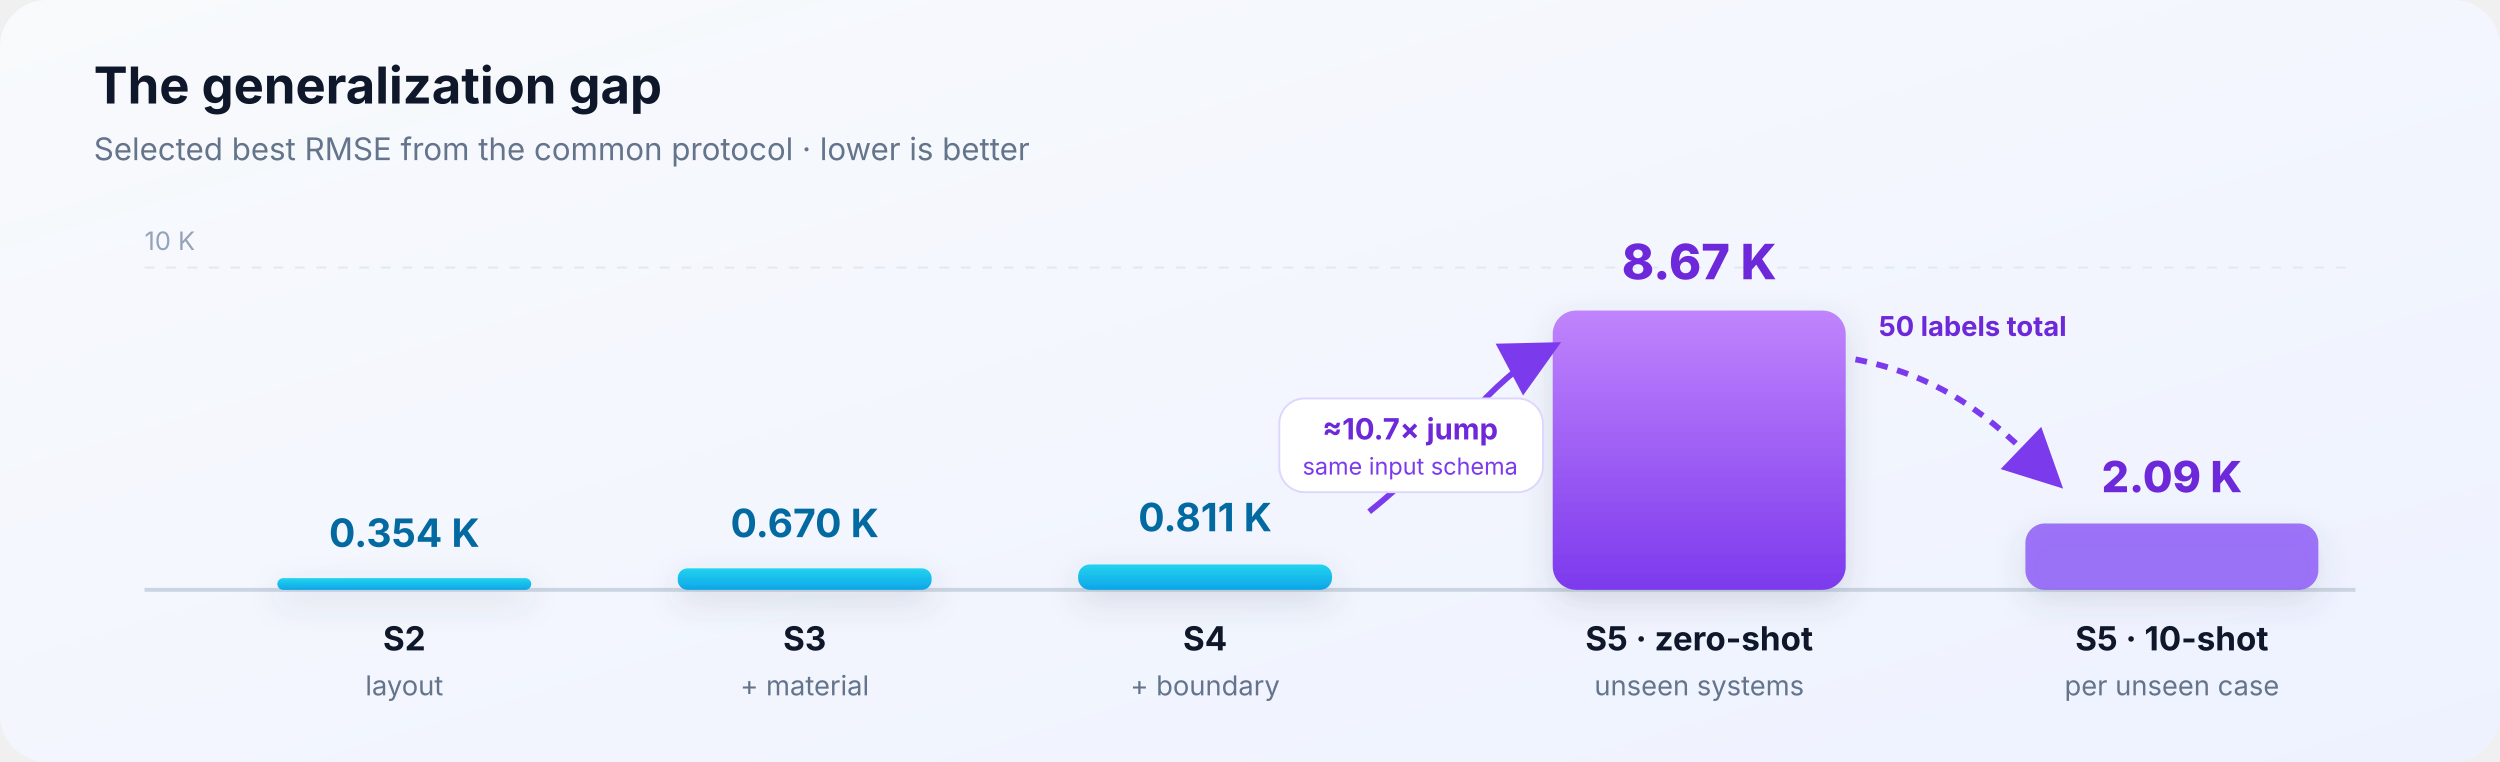
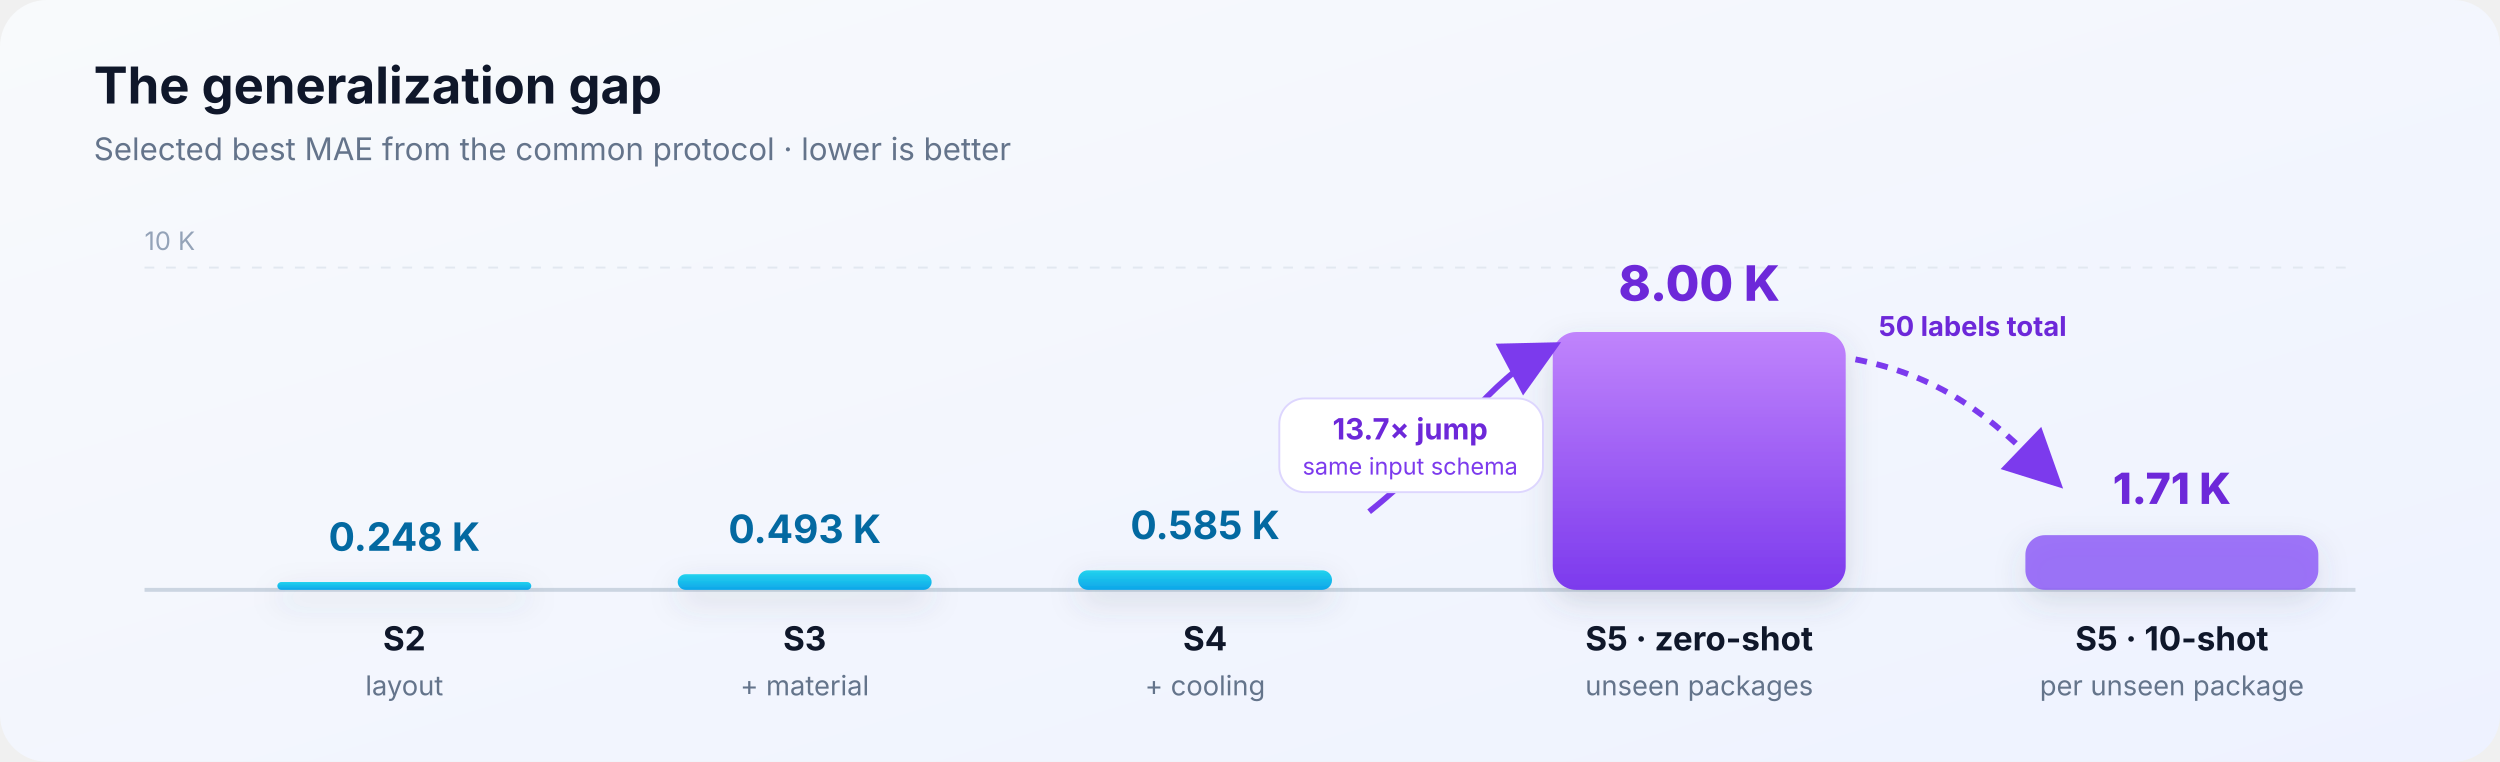
<svg xmlns="http://www.w3.org/2000/svg" width="1280" height="390" viewBox="0 0 1280 390" role="img" aria-labelledby="title desc">
  <defs>
    <linearGradient id="bg" x1="0" y1="0" x2="1" y2="1">
      <stop offset="0" stop-color="#f8fafc" />
      <stop offset="1" stop-color="#eef2ff" />
    </linearGradient>
    <linearGradient id="barID" x1="0" y1="1" x2="0" y2="0">
      <stop offset="0" stop-color="#0ea5e9" />
      <stop offset="1" stop-color="#22d3ee" />
    </linearGradient>
    <linearGradient id="barOOD" x1="0" y1="1" x2="0" y2="0">
      <stop offset="0" stop-color="#7c3aed" />
      <stop offset="1" stop-color="#c084fc" />
    </linearGradient>
    <filter id="shadow" x="-20%" y="-20%" width="140%" height="160%">
      <feDropShadow dx="0" dy="6" stdDeviation="8" flood-color="#475569" flood-opacity="0.18" />
    </filter>
    <marker id="arrow" markerWidth="10" markerHeight="10" refX="8" refY="5" orient="auto">
      <path d="M0 0L10 5L0 10Z" fill="#7c3aed" />
    </marker>
  </defs>
  <rect width="1280" height="390" rx="24" fill="url(#bg)" />
  <text x="48" y="53" fill="#0f172a" font-family="Inter,Segoe UI,Arial,sans-serif" font-size="26" font-weight="700">The generalization gap</text>
-   <text x="48" y="82" fill="#64748b" font-family="Inter,Segoe UI,Arial,sans-serif" font-size="16">Selected best RMSE from the common protocol · lower is better</text>
+   <text x="48" y="82" fill="#64748b" font-family="Inter,Segoe UI,Arial,sans-serif" font-size="16">Selected best MAE from the common protocol · lower is better</text>
  <line x1="74" y1="302" x2="1206" y2="302" stroke="#cbd5e1" stroke-width="2" />
  <line x1="74" y1="137" x2="1206" y2="137" stroke="#e2e8f0" stroke-width="1" stroke-dasharray="5 6" />
  <text x="74" y="128" fill="#94a3b8" font-family="Inter,Segoe UI,Arial,sans-serif" font-size="13">10 K</text>
  <g filter="url(#shadow)">
-     <rect x="142" y="296" width="130" height="6" rx="3" fill="url(#barID)" />
-     <rect x="347" y="291" width="130" height="11" rx="5" fill="url(#barID)" />
-     <rect x="552" y="289" width="130" height="13" rx="6" fill="url(#barID)" />
-     <rect x="795" y="159" width="150" height="143" rx="12" fill="url(#barOOD)" />
-     <rect x="1037" y="268" width="150" height="34" rx="10" fill="#8b5cf6" opacity="0.83" />
+     <rect x="142" y="298" width="130" height="4" rx="2" fill="url(#barID)" />
+     <rect x="347" y="294" width="130" height="8" rx="4" fill="url(#barID)" />
+     <rect x="552" y="292" width="130" height="10" rx="5" fill="url(#barID)" />
+     <rect x="795" y="170" width="150" height="132" rx="12" fill="url(#barOOD)" />
+     <rect x="1037" y="274" width="150" height="28" rx="10" fill="#8b5cf6" opacity="0.83" />
  </g>
  <g font-family="Inter,Segoe UI,Arial,sans-serif" text-anchor="middle">
-     <text x="207" y="280" fill="#0369a1" font-size="20" font-weight="700">0.354 K</text>
-     <text x="412" y="275" fill="#0369a1" font-size="20" font-weight="700">0.670 K</text>
-     <text x="617" y="272" fill="#0369a1" font-size="20" font-weight="700">0.811 K</text>
-     <text x="870" y="143" fill="#6d28d9" font-size="25" font-weight="800">8.67 K</text>
-     <text x="1112" y="252" fill="#6d28d9" font-size="22" font-weight="800">2.09 K</text>
+     <text x="207" y="282" fill="#0369a1" font-size="20" font-weight="700">0.248 K</text>
+     <text x="412" y="278" fill="#0369a1" font-size="20" font-weight="700">0.493 K</text>
+     <text x="617" y="276" fill="#0369a1" font-size="20" font-weight="700">0.585 K</text>
+     <text x="870" y="154" fill="#6d28d9" font-size="25" font-weight="800">8.00 K</text>
+     <text x="1112" y="258" fill="#6d28d9" font-size="22" font-weight="800">1.71 K</text>
    <text x="207" y="333" fill="#0f172a" font-size="17" font-weight="700">S2</text>
    <text x="207" y="356" fill="#64748b" font-size="14">layout</text>
    <text x="412" y="333" fill="#0f172a" font-size="17" font-weight="700">S3</text>
    <text x="412" y="356" fill="#64748b" font-size="14">+ material</text>
    <text x="617" y="333" fill="#0f172a" font-size="17" font-weight="700">S4</text>
-     <text x="617" y="356" fill="#64748b" font-size="14">+ boundary</text>
+     <text x="617" y="356" fill="#64748b" font-size="14">+ cooling</text>
    <text x="870" y="333" fill="#0f172a" font-size="17" font-weight="700">S5 · zero-shot</text>
-     <text x="870" y="356" fill="#64748b" font-size="14">unseen systems</text>
+     <text x="870" y="356" fill="#64748b" font-size="14">unseen packages</text>
    <text x="1112" y="333" fill="#0f172a" font-size="17" font-weight="700">S5 · 10-shot</text>
-     <text x="1112" y="356" fill="#64748b" font-size="14">per unseen case</text>
+     <text x="1112" y="356" fill="#64748b" font-size="14">per unseen package</text>
  </g>
  <path d="M701 262C746 226 760 196 794 178" fill="none" stroke="#7c3aed" stroke-width="3" marker-end="url(#arrow)" />
  <rect x="655" y="204" width="135" height="48" rx="13" fill="#ffffff" stroke="#ddd6fe" />
-   <text x="722" y="225" text-anchor="middle" fill="#6d28d9" font-family="Inter,Segoe UI,Arial,sans-serif" font-size="15" font-weight="700">≈10.7× jump</text>
+   <text x="722" y="225" text-anchor="middle" fill="#6d28d9" font-family="Inter,Segoe UI,Arial,sans-serif" font-size="15" font-weight="700">13.7× jump</text>
  <text x="722" y="243" text-anchor="middle" fill="#7c3aed" font-family="Inter,Segoe UI,Arial,sans-serif" font-size="12">same input schema</text>
  <path d="M950 184C1001 194 1025 220 1052 246" fill="none" stroke="#7c3aed" stroke-width="3" stroke-dasharray="6 5" marker-end="url(#arrow)" />
  <text x="1010" y="172" text-anchor="middle" fill="#6d28d9" font-family="Inter,Segoe UI,Arial,sans-serif" font-size="14" font-weight="700">50 labels total</text>
</svg>
